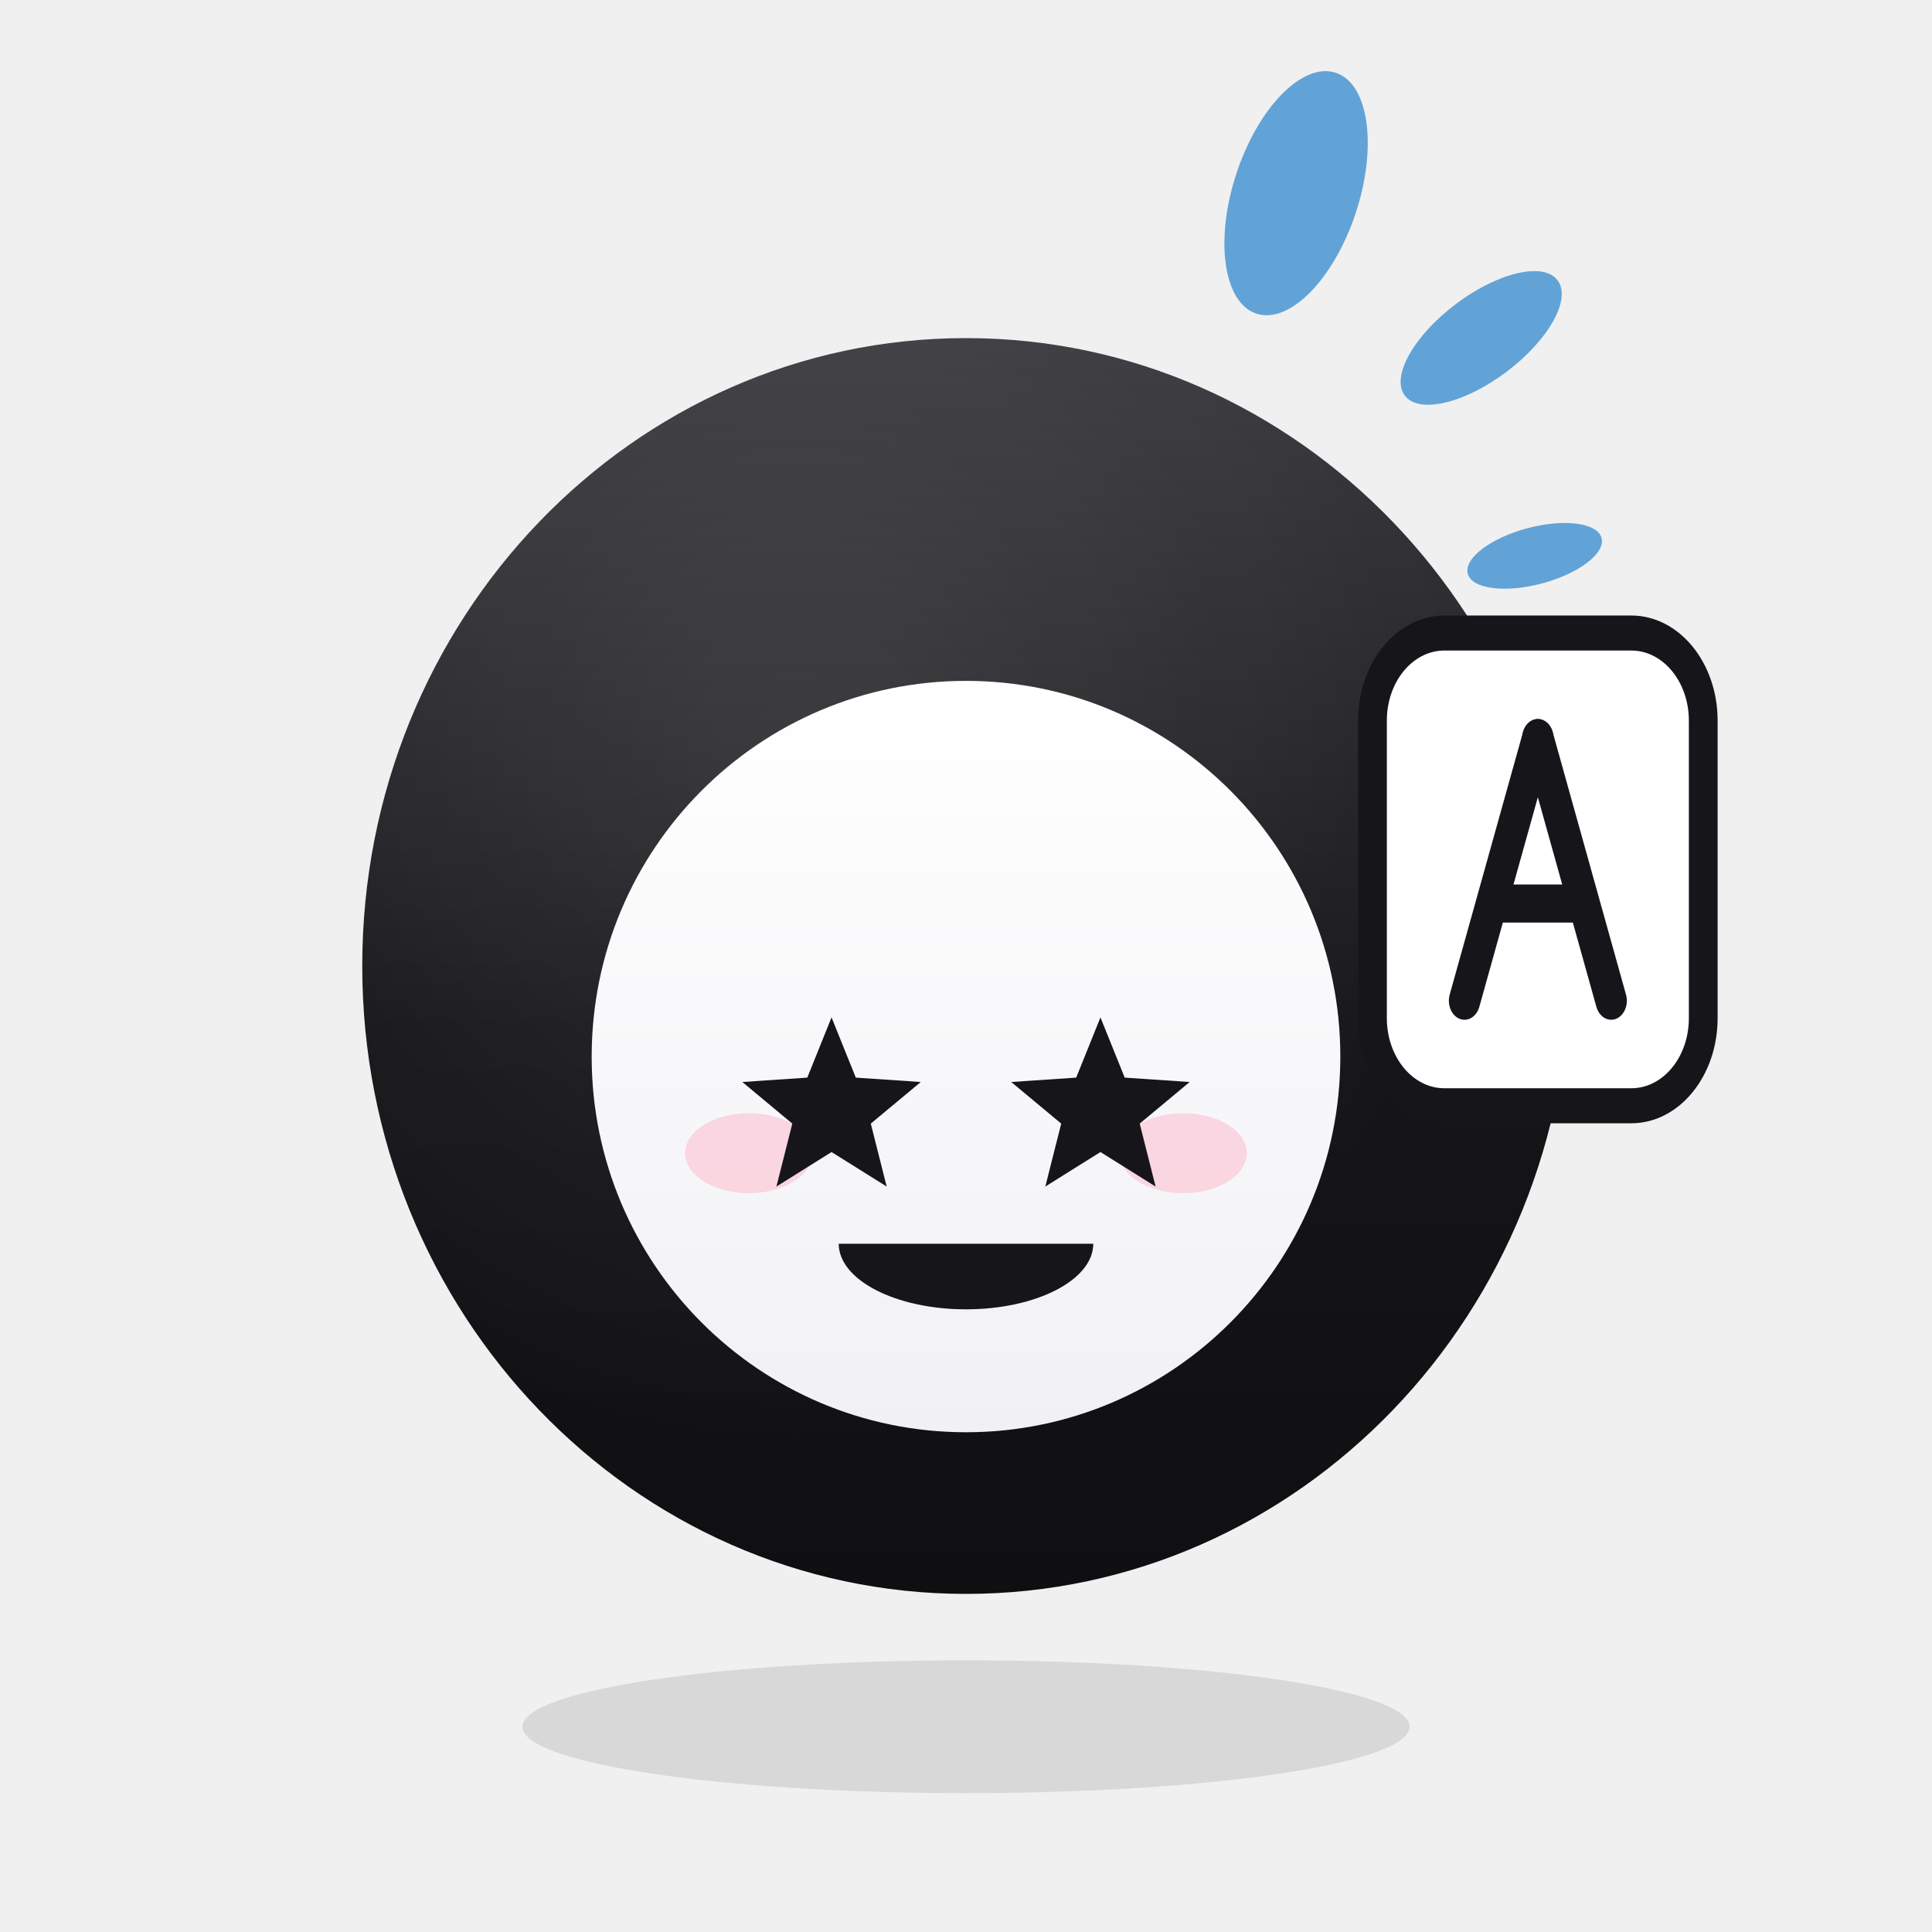
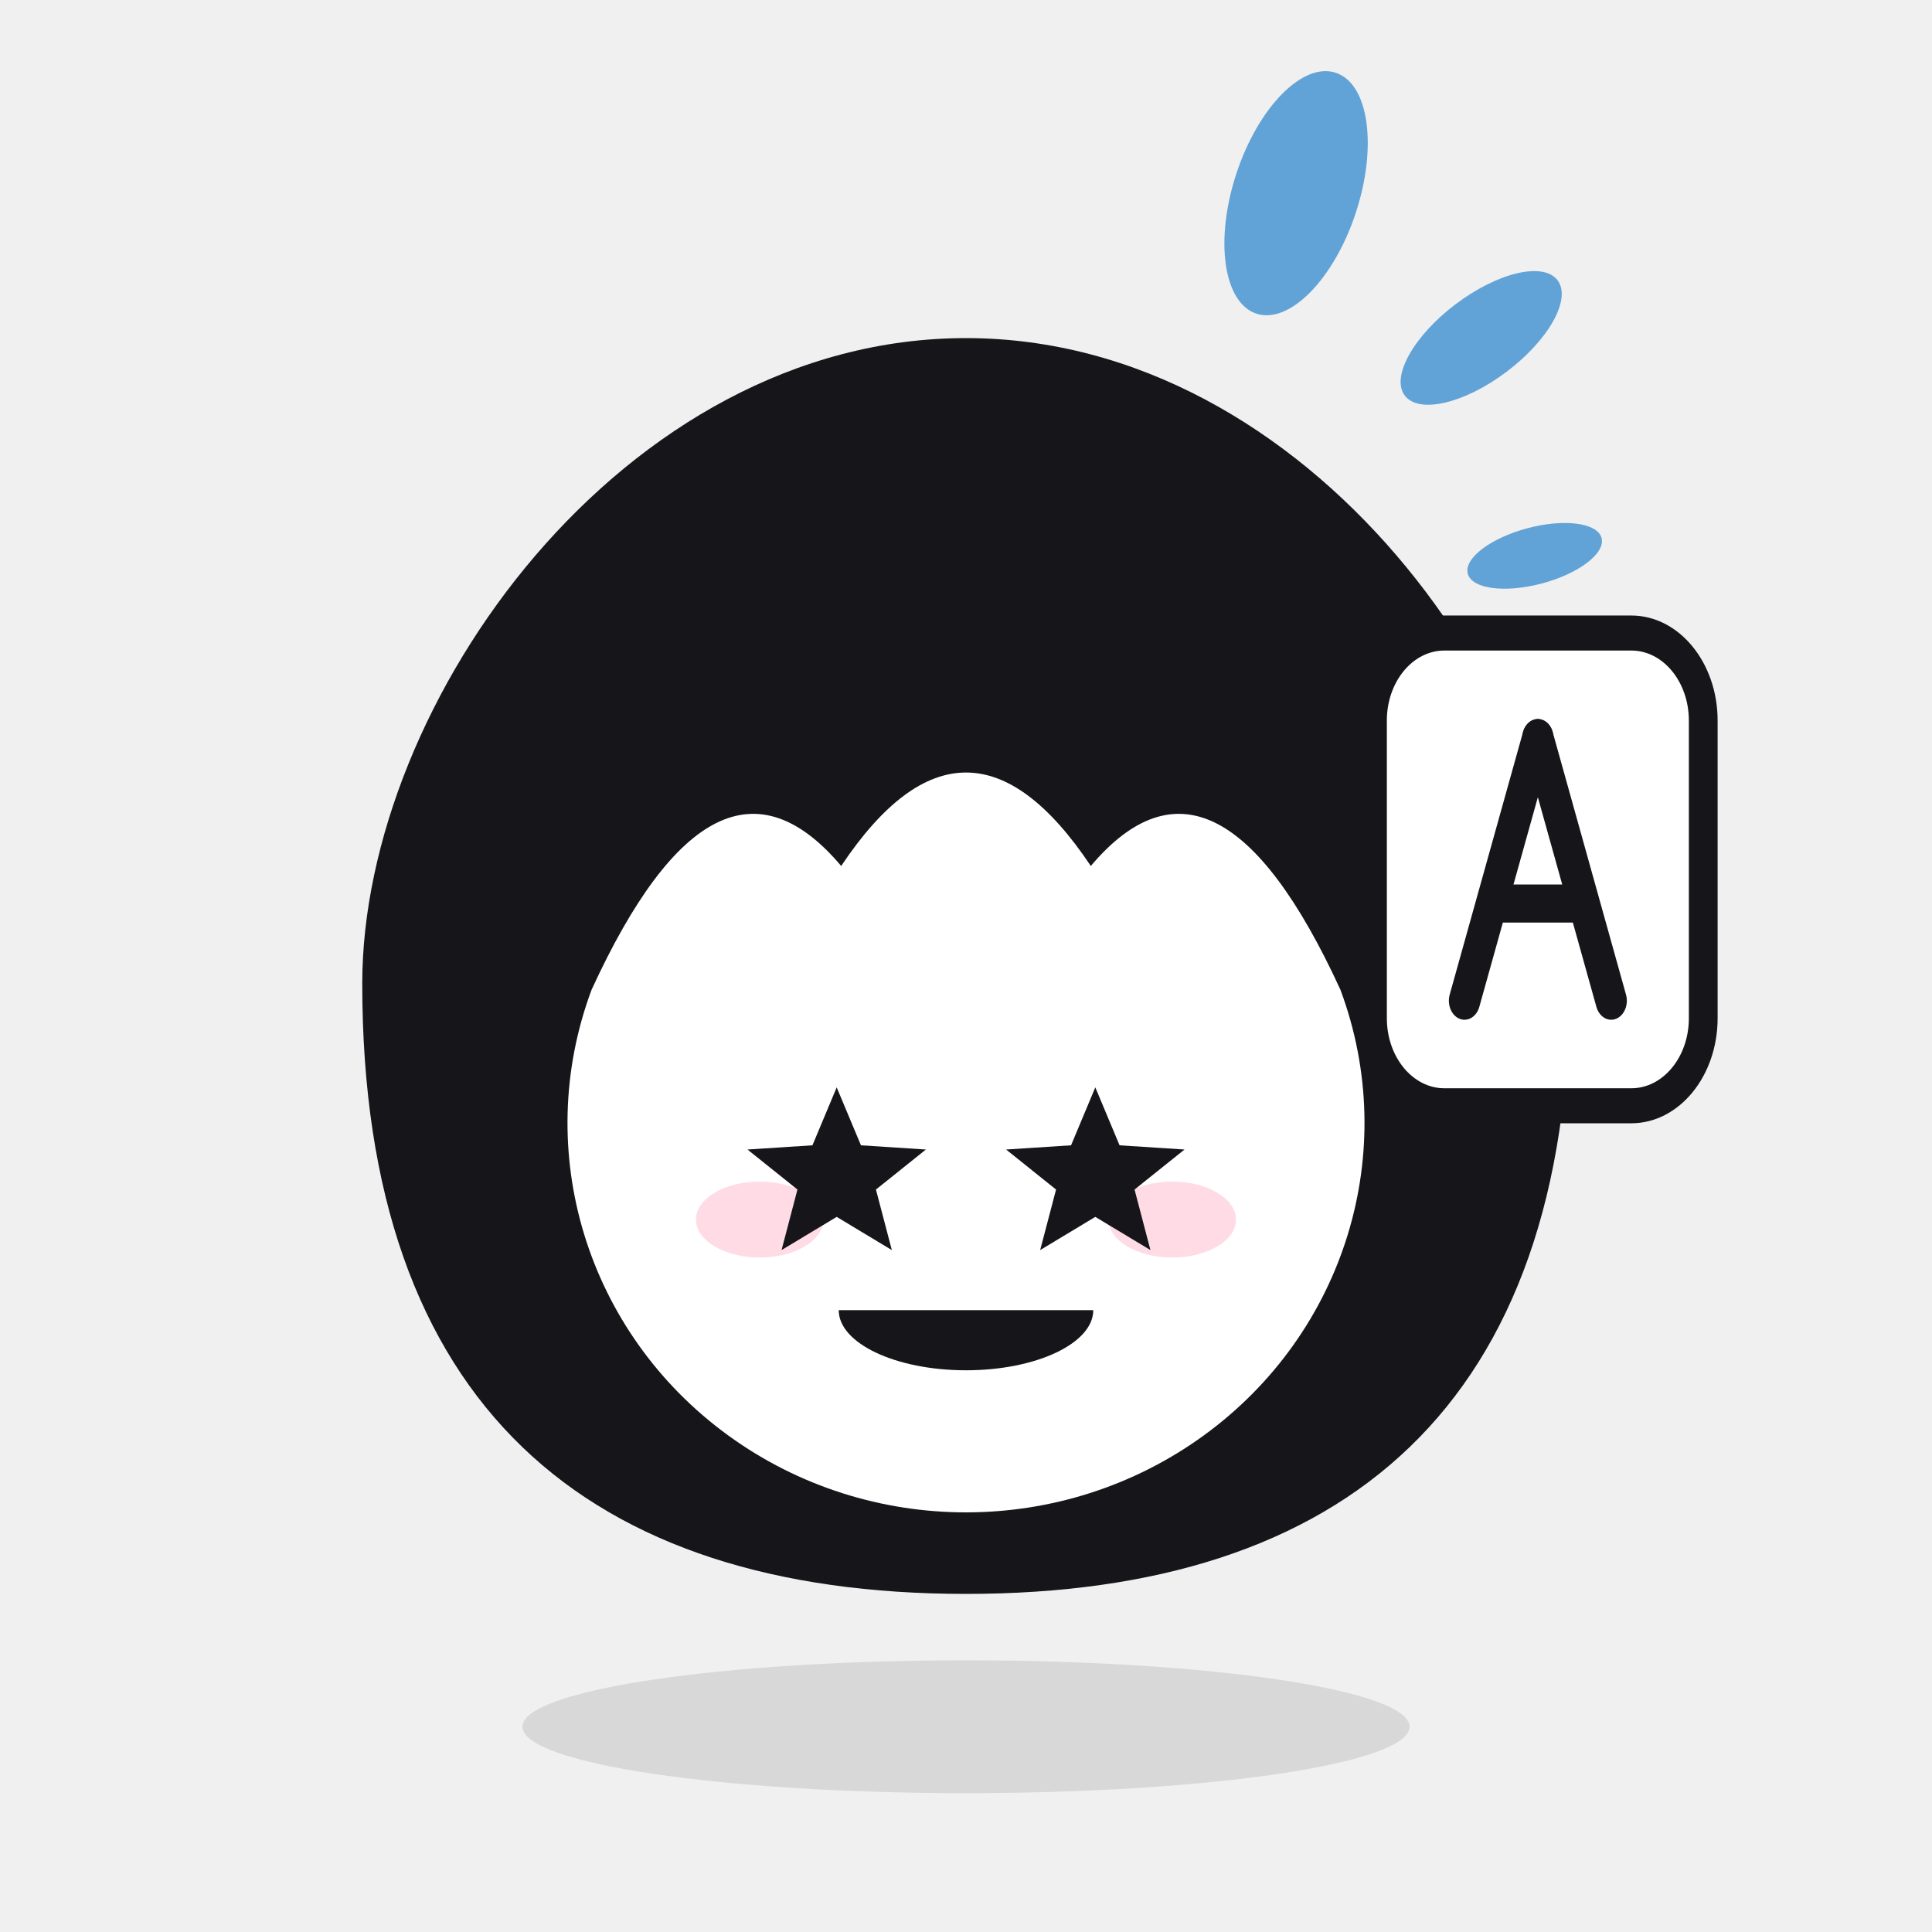
<svg xmlns="http://www.w3.org/2000/svg" width="320" height="320" viewBox="0 0 320 320">
  <defs>
-     <linearGradient id="bg0" gradientUnits="userSpaceOnUse" x1="0" y1="-104" x2="0" y2="104">
-       <stop offset="0" stop-color="#3b3b3f" />
-       <stop offset="0.55" stop-color="#16161A" />
-       <stop offset="1" stop-color="#0f0f12" />
-     </linearGradient>
-     <radialGradient id="bg1" gradientUnits="userSpaceOnUse" cx="-28" cy="-35.36" r="115" fx="-28" fy="-35.36">
-       <stop offset="0" stop-color="#FFFFFF" />
-       <stop offset="1" stop-color="rgba(255,255,255,0)" />
-     </radialGradient>
-     <linearGradient id="bg2" gradientUnits="userSpaceOnUse" x1="0" y1="-47.226" x2="0" y2="77.226">
-       <stop offset="0" stop-color="#FFFFFF" />
-       <stop offset="1" stop-color="#F1F1F5" />
-     </linearGradient>
    <clipPath id="bc1">
-       <path d="M62 15C62 49.367 34.242 77.226 0 77.226C-34.242 77.226 -62 49.367 -62 15C-62 -19.367 -34.242 -47.226 0 -47.226C34.242 -47.226 62 -19.367 62 15" transform="matrix(1 0 0 1 160 160)" />
+       <path d="M62.02 3.941C71.993 30.718 62.802 60.717 39.412 77.734C16.023 94.75 -16.023 94.75 -39.412 77.734C-62.802 60.717 -71.993 30.718 -62.02 3.941Q-41.346 -41.061 -20.673 -16.567Q0 -47.525 20.673 -16.567Q41.346 -41.061 62.02 3.941Z" transform="matrix(1 0 0 1 160 160)" />
    </clipPath>
  </defs>
  <path d="M73.467 126C73.467 132.075 40.575 137 0 137C-40.575 137 -73.467 132.075 -73.467 126C-73.467 119.925 -40.575 115 0 115C40.575 115 73.467 119.925 73.467 126" fill="rgba(22,22,26,0.13)" fill-opacity="0.857" transform="matrix(1 0 0 1 160 160)" />
-   <path d="M100 0C100 57.438 55.228 104 0 104C-55.228 104 -100 57.438 -100 0C-100 -57.438 -55.228 -104 0 -104C55.228 -104 100 -57.438 100 0" fill="url(#bg0)" transform="matrix(1 0 0 1 160 160)" />
-   <path d="M100 0C100 57.438 55.228 104 0 104C-55.228 104 -100 57.438 -100 0C-100 -57.438 -55.228 -104 0 -104C55.228 -104 100 -57.438 100 0" fill="url(#bg1)" fill-opacity="0.1" transform="matrix(1 0 0 1 160 160)" />
-   <path d="M62 15C62 49.367 34.242 77.226 0 77.226C-34.242 77.226 -62 49.367 -62 15C-62 -19.367 -34.242 -47.226 0 -47.226C34.242 -47.226 62 -19.367 62 15" fill="url(#bg2)" transform="matrix(1 0 0 1 160 160)" />
-   <path d="M11.5 0C11.5 3.866 6.351 7 0 7C-6.351 7 -11.5 3.866 -11.5 0C-11.5 -3.866 -6.351 -7 0 -7C6.351 -7 11.5 -3.866 11.5 0" fill="rgba(255,138,168,0.42)" fill-opacity="0.7" transform="matrix(0.918 0 0 0.946 124.036 191)" />
-   <path d="M11.5 0C11.5 3.866 6.351 7 0 7C-6.351 7 -11.5 3.866 -11.5 0C-11.5 -3.866 -6.351 -7 0 -7C6.351 -7 11.5 -3.866 11.5 0" fill="rgba(255,138,168,0.42)" fill-opacity="0.7" transform="matrix(0.918 0 0 0.946 195.964 191)" />
+   <path d="M0 -104C56.792 -104 100 -43.68 100 2.912C100 72.8 62.674 104 0 104C-62.674 104 -100 72.8 -100 2.912C-100 -43.68 -56.792 -104 0 -104Z" fill="#16161A" transform="matrix(1 0 0 1 160 160)" />
+   <path d="M62.02 3.941C71.993 30.718 62.802 60.717 39.412 77.734C16.023 94.75 -16.023 94.75 -39.412 77.734C-62.802 60.717 -71.993 30.718 -62.02 3.941Q-41.346 -41.061 -20.673 -16.567Q0 -47.525 20.673 -16.567Q41.346 -41.061 62.02 3.941Z" fill="#FFFFFF" transform="matrix(1 0 0 1 160 160)" />
+   <path d="M11.5 0C11.5 3.866 6.351 7 0 7C-6.351 7 -11.5 3.866 -11.5 0C-11.5 -3.866 -6.351 -7 0 -7C6.351 -7 11.5 -3.866 11.5 0" fill="rgba(255,138,168,0.42)" fill-opacity="0.7" transform="matrix(0.918 0 0 0.899 125.83 202)" />
+   <path d="M11.5 0C11.5 3.866 6.351 7 0 7C-6.351 7 -11.5 3.866 -11.5 0C-11.5 -3.866 -6.351 -7 0 -7C6.351 -7 11.5 -3.866 11.5 0" fill="rgba(255,138,168,0.42)" fill-opacity="0.7" transform="matrix(0.918 0 0 0.899 194.17 202)" />
  <g clip-path="url(#bc1)">
-     <path d="M0 -16L4.138 -5.695L15.217 -4.944L6.695 2.175L9.405 12.944L0 7.04L-9.405 12.944L-6.695 2.175L-15.217 -4.944L-4.138 -5.695Z" fill="#16161A" transform="matrix(0.971 0 0 0.968 137.73 184)" />
-     <path d="M0 -16L4.138 -5.695L15.217 -4.944L6.695 2.175L9.405 12.944L0 7.04L-9.405 12.944L-6.695 2.175L-15.217 -4.944L-4.138 -5.695Z" fill="#16161A" transform="matrix(0.971 0 0 0.968 182.27 184)" />
-     <path d="M-21.08 0L21.08 0C21.08 6.835 11.642 12.376 0 12.376C-11.642 12.376 -21.08 6.835 -21.08 0Z" fill="#16161A" transform="matrix(1 0 0 0.878 160 206)" />
+     <path d="M0 -16L4.138 -5.695L15.217 -4.944L6.695 2.175L9.405 12.944L0 7.04L-9.405 12.944L-6.695 2.175L-15.217 -4.944L-4.138 -5.695Z" fill="#16161A" transform="matrix(0.971 0 0 0.931 138.583 195)" />
+     <path d="M0 -16L4.138 -5.695L15.217 -4.944L6.695 2.175L9.405 12.944L0 7.04L-9.405 12.944L-6.695 2.175L-15.217 -4.944L-4.138 -5.695Z" fill="#16161A" transform="matrix(0.971 0 0 0.931 181.417 195)" />
+     <path d="M-21.08 0L21.08 0C21.08 6.835 11.642 12.376 0 12.376C-11.642 12.376 -21.08 6.835 -21.08 0Z" fill="#16161A" transform="matrix(1 0 0 0.805 160 217)" />
  </g>
  <path d="M-10.215 -10.816C-8.289 -8.119 -9.498 -3.956 -12.914 -1.517C-16.33 0.922 -20.66 0.713 -22.585 -1.984C-24.511 -4.681 -23.302 -8.844 -19.886 -11.283C-16.47 -13.722 -12.14 -13.513 -10.215 -10.816" fill="#2A2A31" transform="matrix(0.825 0 0 1 265.983 157.6)" />
  <path d="M17.2 0C17.2 11.267 9.499 20.4 0 20.4C-9.499 20.4 -17.2 11.267 -17.2 0C-17.2 -11.267 -9.499 -20.4 0 -20.4C9.499 -20.4 17.2 -11.267 17.2 0" fill="#2A2A31" transform="matrix(0.825 0 0 1 265.983 157.6)" />
  <path d="M10.407 0C10.407 11.598 5.748 21 0 21C-5.748 21 -10.407 11.598 -10.407 0C-10.407 -11.598 -5.748 -21 0 -21C5.748 -21 10.407 -11.598 10.407 0" fill="#1478C9" fill-opacity="0.644" transform="matrix(0.95 0.313 -0.313 0.95 214.672 32)" />
  <path d="M7.013 0C7.013 8.759 3.873 15.859 0 15.859C-3.873 15.859 -7.013 8.759 -7.013 0C-7.013 -8.759 -3.873 -15.859 0 -15.859C3.873 -15.859 7.013 -8.759 7.013 0" fill="#1478C9" fill-opacity="0.644" transform="matrix(0.602 0.798 -0.798 0.602 245.33 55.971)" />
  <path d="M4.73 0C4.73 6.334 2.612 11.469 0 11.469C-2.612 11.469 -4.73 6.334 -4.73 0C-4.73 -6.334 -2.612 -11.469 0 -11.469C2.612 -11.469 4.73 -6.334 4.73 0" fill="#1478C9" fill-opacity="0.644" transform="matrix(0.258 0.966 -0.966 0.258 254.188 92.067)" />
  <path d="M-13 -27L13 -27L13 -27C18.523 -27 23 -22.523 23 -17L23 17L23 17C23 22.523 18.523 27 13 27L-13 27L-13 27C-18.523 27 -23 22.523 -23 17L-23 -17L-23 -17C-23 -22.523 -18.523 -27 -13 -27Z" fill="#FFFFFF" transform="matrix(1.191 0 0 1.45 254.717 144)" />
  <path d="M-13 -27L13 -27L13 -27C18.523 -27 23 -22.523 23 -17L23 17L23 17C23 22.523 18.523 27 13 27L-13 27L-13 27C-18.523 27 -23 22.523 -23 17L-23 -17L-23 -17C-23 -22.523 -18.523 -27 -13 -27Z" fill="none" stroke="#16161A" stroke-width="4" stroke-linecap="round" stroke-linejoin="round" transform="matrix(1.191 0 0 1.45 254.717 144)" />
  <path d="M0 -0.5L-0.34 0.5" fill="none" stroke="#16161A" stroke-width="0.145" stroke-linecap="round" stroke-linejoin="round" transform="matrix(35.728 0 0 43.5 254.717 144)" />
  <path d="M0 -0.5L0.34 0.5" fill="none" stroke="#16161A" stroke-width="0.145" stroke-linecap="round" stroke-linejoin="round" transform="matrix(35.728 0 0 43.5 254.717 144)" />
  <path d="M-0.17 0.13L0.17 0.13" fill="none" stroke="#16161A" stroke-width="0.145" stroke-linecap="round" stroke-linejoin="round" transform="matrix(35.728 0 0 43.5 254.717 144)" />
</svg>
